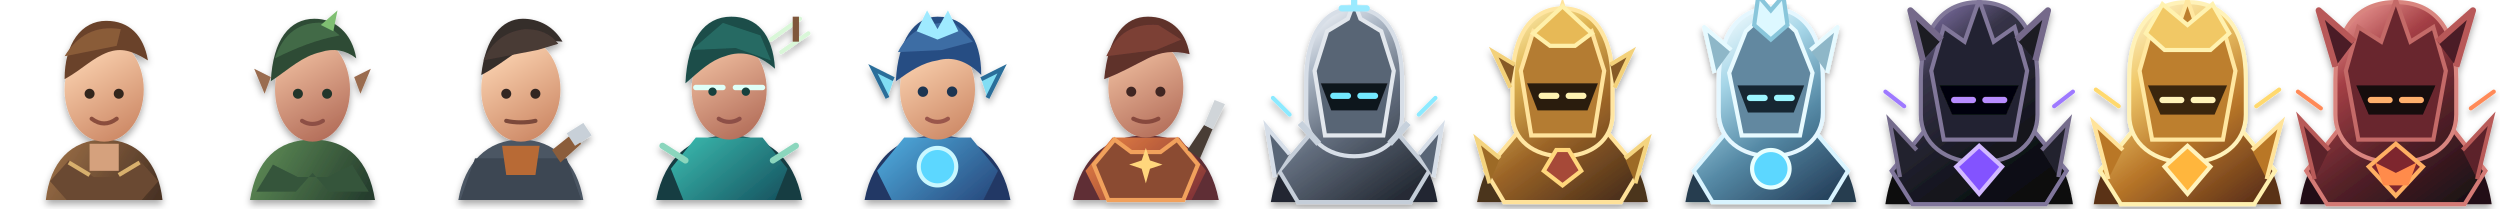
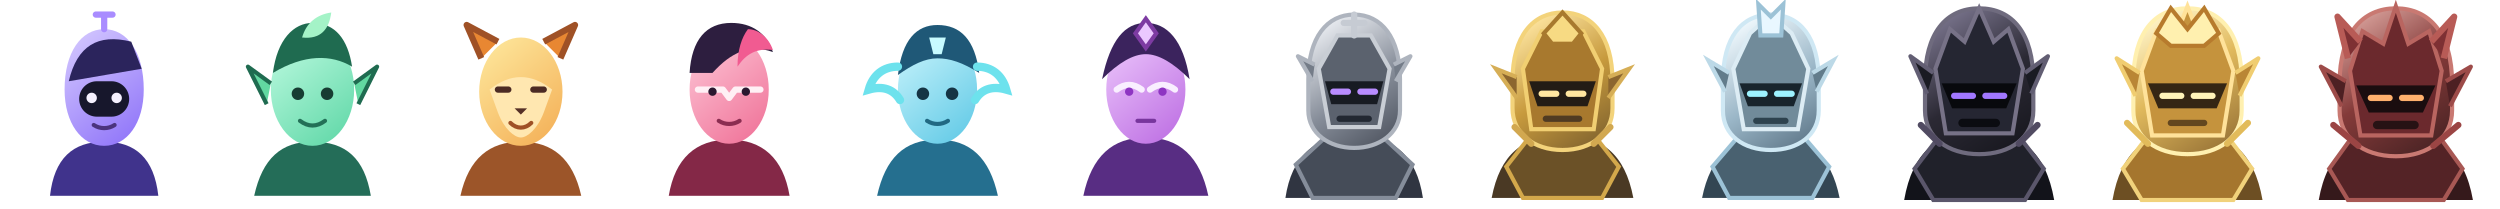
<svg xmlns="http://www.w3.org/2000/svg" width="1200" height="100" viewBox="0 0 1200 100" fill="none">
  <defs>
-     <linearGradient id="skinA" x1="34" y1="22" x2="63" y2="70" gradientUnits="userSpaceOnUse">
-       <stop stop-color="#FFD9B7" />
-       <stop offset="1" stop-color="#C8815E" />
+     <linearGradient id="p0" x1="24" y1="18" x2="78" y2="84" gradientUnits="userSpaceOnUse">
+       <stop stop-color="#D9CEFF" />
+       <stop offset="1" stop-color="#7858F7" />
    </linearGradient>
-     <linearGradient id="skinB" x1="35" y1="20" x2="64" y2="72" gradientUnits="userSpaceOnUse">
-       <stop stop-color="#F6C7A7" />
-       <stop offset="1" stop-color="#A9604E" />
+     <linearGradient id="p1" x1="22" y1="16" x2="80" y2="86" gradientUnits="userSpaceOnUse">
+       <stop stop-color="#C9FFE8" />
+       <stop offset="1" stop-color="#3FCB93" />
    </linearGradient>
-     <linearGradient id="clothGreen" x1="25" y1="65" x2="76" y2="95" gradientUnits="userSpaceOnUse">
-       <stop stop-color="#5F8D57" />
-       <stop offset="1" stop-color="#253D2D" />
+     <linearGradient id="p2" x1="22" y1="16" x2="82" y2="86" gradientUnits="userSpaceOnUse">
+       <stop stop-color="#FFF0A7" />
+       <stop offset="1" stop-color="#F09A3C" />
    </linearGradient>
-     <linearGradient id="clothBlue" x1="26" y1="64" x2="77" y2="95" gradientUnits="userSpaceOnUse">
-       <stop stop-color="#46779D" />
-       <stop offset="1" stop-color="#22374D" />
+     <linearGradient id="p3" x1="22" y1="16" x2="82" y2="86" gradientUnits="userSpaceOnUse">
+       <stop stop-color="#FFD3E0" />
+       <stop offset="1" stop-color="#EA4F7E" />
    </linearGradient>
-     <linearGradient id="clothBrown" x1="25" y1="65" x2="75" y2="95" gradientUnits="userSpaceOnUse">
-       <stop stop-color="#A07248" />
-       <stop offset="1" stop-color="#493224" />
+     <linearGradient id="p4" x1="22" y1="16" x2="82" y2="86" gradientUnits="userSpaceOnUse">
+       <stop stop-color="#D8FAFF" />
+       <stop offset="1" stop-color="#36B8DD" />
    </linearGradient>
-     <linearGradient id="rareTeal" x1="20" y1="18" x2="80" y2="91" gradientUnits="userSpaceOnUse">
-       <stop stop-color="#A5FFF1" />
-       <stop offset=".45" stop-color="#39B7AC" />
-       <stop offset="1" stop-color="#175561" />
+     <linearGradient id="p5" x1="22" y1="16" x2="82" y2="86" gradientUnits="userSpaceOnUse">
+       <stop stop-color="#F3D4FF" />
+       <stop offset="1" stop-color="#AA4AD9" />
    </linearGradient>
-     <linearGradient id="rareOcean" x1="18" y1="18" x2="82" y2="92" gradientUnits="userSpaceOnUse">
-       <stop stop-color="#C8F3FF" />
-       <stop offset=".45" stop-color="#4CA6D8" />
-       <stop offset="1" stop-color="#27477B" />
+     <linearGradient id="p6" x1="28" y1="18" x2="72" y2="83" gradientUnits="userSpaceOnUse">
+       <stop stop-color="#E6E9EE" />
+       <stop offset=".45" stop-color="#868D99" />
+       <stop offset="1" stop-color="#343944" />
    </linearGradient>
-     <linearGradient id="rareEmber" x1="19" y1="17" x2="81" y2="92" gradientUnits="userSpaceOnUse">
-       <stop stop-color="#FFE2A1" />
-       <stop offset=".43" stop-color="#E78142" />
-       <stop offset="1" stop-color="#7D2F36" />
+     <linearGradient id="p7" x1="26" y1="14" x2="74" y2="86" gradientUnits="userSpaceOnUse">
+       <stop stop-color="#FFE7A3" />
+       <stop offset=".42" stop-color="#C79A3D" />
+       <stop offset="1" stop-color="#5E4827" />
    </linearGradient>
-     <linearGradient id="steel" x1="22" y1="12" x2="78" y2="90" gradientUnits="userSpaceOnUse">
-       <stop stop-color="#F5F8FC" />
-       <stop offset=".22" stop-color="#AFBAC8" />
-       <stop offset=".55" stop-color="#626D7D" />
-       <stop offset="1" stop-color="#252B35" />
+     <linearGradient id="p8" x1="27" y1="15" x2="73" y2="86" gradientUnits="userSpaceOnUse">
+       <stop stop-color="#F3FBFF" />
+       <stop offset=".45" stop-color="#9AB6C7" />
+       <stop offset="1" stop-color="#405668" />
    </linearGradient>
-     <linearGradient id="gold" x1="20" y1="10" x2="80" y2="92" gradientUnits="userSpaceOnUse">
-       <stop stop-color="#FFF2B6" />
-       <stop offset=".25" stop-color="#E0B654" />
-       <stop offset=".6" stop-color="#9B6427" />
-       <stop offset="1" stop-color="#4E311B" />
+     <linearGradient id="p9" x1="26" y1="13" x2="76" y2="88" gradientUnits="userSpaceOnUse">
+       <stop stop-color="#77728A" />
+       <stop offset=".42" stop-color="#2B2934" />
+       <stop offset="1" stop-color="#0E0F14" />
    </linearGradient>
-     <linearGradient id="frost" x1="21" y1="11" x2="79" y2="92" gradientUnits="userSpaceOnUse">
-       <stop stop-color="#F5FDFF" />
-       <stop offset=".28" stop-color="#A6D6E8" />
-       <stop offset=".62" stop-color="#5589A5" />
-       <stop offset="1" stop-color="#28445F" />
+     <linearGradient id="p10" x1="26" y1="13" x2="74" y2="88" gradientUnits="userSpaceOnUse">
+       <stop stop-color="#FFF4C8" />
+       <stop offset=".38" stop-color="#E0B95C" />
+       <stop offset="1" stop-color="#7A5627" />
    </linearGradient>
-     <linearGradient id="void" x1="18" y1="8" x2="82" y2="94" gradientUnits="userSpaceOnUse">
-       <stop stop-color="#8172A8" />
-       <stop offset=".25" stop-color="#373448" />
-       <stop offset=".65" stop-color="#171821" />
-       <stop offset="1" stop-color="#07080C" />
+     <linearGradient id="p11" x1="24" y1="12" x2="76" y2="88" gradientUnits="userSpaceOnUse">
+       <stop stop-color="#D9A29C" />
+       <stop offset=".4" stop-color="#843A39" />
+       <stop offset="1" stop-color="#30191B" />
    </linearGradient>
-     <linearGradient id="solar" x1="18" y1="7" x2="82" y2="94" gradientUnits="userSpaceOnUse">
-       <stop stop-color="#FFF6D1" />
-       <stop offset=".28" stop-color="#F0C96B" />
-       <stop offset=".62" stop-color="#B87629" />
-       <stop offset="1" stop-color="#633519" />
-     </linearGradient>
-     <linearGradient id="dragon" x1="17" y1="7" x2="83" y2="95" gradientUnits="userSpaceOnUse">
-       <stop stop-color="#F2A19B" />
-       <stop offset=".28" stop-color="#A43F45" />
-       <stop offset=".63" stop-color="#552128" />
-       <stop offset="1" stop-color="#1D1117" />
-     </linearGradient>
-     <linearGradient id="purpleGem" x1="43" y1="36" x2="58" y2="52" gradientUnits="userSpaceOnUse">
-       <stop stop-color="#E9D8FF" />
-       <stop offset="1" stop-color="#8353FF" />
-     </linearGradient>
-     <linearGradient id="iceGem" x1="43" y1="35" x2="58" y2="52" gradientUnits="userSpaceOnUse">
-       <stop stop-color="#E8FFFF" />
-       <stop offset="1" stop-color="#5BD7FF" />
-     </linearGradient>
-     <linearGradient id="sunGem" x1="42" y1="34" x2="59" y2="52" gradientUnits="userSpaceOnUse">
-       <stop stop-color="#FFF8C8" />
-       <stop offset="1" stop-color="#FFB63E" />
-     </linearGradient>
-     <filter id="softShadow" x="-30%" y="-30%" width="160%" height="170%">
-       <feDropShadow dx="0" dy="2" stdDeviation="1.7" flood-color="#000" flood-opacity=".34" />
-     </filter>
  </defs>
-   <g transform="translate(0 0)" filter="url(#softShadow)">
-     <path d="M22 96c2-18 12-29 28-29s26 11 28 29H22Z" fill="url(#clothBrown)" />
-     <path d="M33 77 24 87l8 9h36l8-9-9-10-12 8H45l-12-8Z" fill="#6B4931" />
-     <ellipse cx="50" cy="43" rx="19" ry="25" fill="url(#skinA)" />
-     <path d="M31 38c0-17 8-28 20-28 11 0 18 7 20 19-8-5-13-6-19-4-8 3-12 8-21 13Z" fill="#6A422B" />
-     <path d="M31 27c6-10 15-15 27-13l-2 8-25 5Z" fill="#8A5B39" />
-     <circle cx="43" cy="45" r="2.4" fill="#33251F" />
-     <circle cx="57" cy="45" r="2.4" fill="#33251F" />
-     <path d="M44 57c4 3 8 3 12 0" stroke="#8A4E3C" stroke-width="2" stroke-linecap="round" />
-     <path d="M43 69h14v13H43z" fill="#D5A17D" />
-     <path d="M33 78 43 84M67 78 57 84" stroke="#D8B06D" stroke-width="2" />
+   <g transform="translate(0 0)">
+     <path d="M24 94c2-18 11-26 26-26s24 8 26 26H24Z" fill="#40338C" />
+     <path d="M31 43c0-18 8-29 19-29s19 11 19 29c0 16-8 27-19 27S31 59 31 43Z" fill="url(#p0)" />
+     <path d="M33 39c4-17 14-23 30-19l5 13-35 6Z" fill="#2B245C" />
+     <rect x="38" y="39" width="24" height="17" rx="8.5" fill="#17172C" />
+     <circle cx="44" cy="47" r="2.5" fill="#F5F1FF" />
+     <circle cx="56" cy="47" r="2.5" fill="#F5F1FF" />
+     <path d="M45 60c3 2 7 2 10 0" stroke="#4B347E" stroke-width="2" stroke-linecap="round" />
+     <path d="M50 14V7M46 7h8" stroke="#A98CFF" stroke-width="3" stroke-linecap="round" />
  </g>
-   <g transform="translate(100 0)" filter="url(#softShadow)">
-     <path d="M20 96c3-19 13-29 30-29s27 10 30 29H20Z" fill="url(#clothGreen)" />
-     <ellipse cx="50" cy="43" rx="18" ry="25" fill="url(#skinB)" />
-     <path d="M30 39c1-20 9-30 21-30 10 0 18 7 20 19-5-4-11-5-17-3-9 2-15 8-24 14Z" fill="#2E4B35" />
-     <path d="M32 28c4-12 12-18 24-17l7 6c-11 2-21 6-31 11Z" fill="#426B47" />
-     <path d="M30 37 22 33l5 12M70 37l8-4-5 12" fill="#9A6C50" />
-     <circle cx="43" cy="45" r="2.4" fill="#24342B" />
-     <circle cx="57" cy="45" r="2.4" fill="#24342B" />
-     <path d="M45 58c3 2 7 2 10 0" stroke="#8D5044" stroke-width="2" stroke-linecap="round" />
-     <path d="M31 79 23 92h19l8-9 8 9h19L69 79l-12 6H43l-12-6Z" fill="#35543B" />
-     <path d="m54 12 8-7-2 10" fill="#7FBF72" />
+   <g transform="translate(100 0)">
+     <path d="M22 94c4-18 13-26 28-26 16 0 25 8 28 26H22Z" fill="#246D58" />
+     <ellipse cx="50" cy="43" rx="20" ry="27" fill="url(#p1)" />
+     <path d="M31 35c2-16 10-24 19-24 11 0 17 8 19 21-10-6-23-6-38 3Z" fill="#1F6B50" />
+     <path d="M30 40 19 32l9 18M70 40l11-8-9 18" fill="#62D8A1" stroke="#1F6B50" stroke-width="2" stroke-linejoin="round" />
+     <circle cx="43" cy="45" r="3" fill="#173C32" />
+     <circle cx="57" cy="45" r="3" fill="#173C32" />
+     <path d="M44 58c4 3 8 3 12 0" stroke="#237057" stroke-width="2" stroke-linecap="round" />
+     <path d="M45 18c2-7 7-11 14-12-1 8-5 13-14 12Z" fill="#A4F3C7" />
  </g>
-   <g transform="translate(200 0)" filter="url(#softShadow)">
-     <path d="M20 96c3-18 14-29 30-29s27 11 30 29H20Z" fill="#4B5663" />
-     <ellipse cx="50" cy="43" rx="19" ry="25" fill="url(#skinA)" />
-     <path d="M31 36c2-18 10-27 20-27 8 0 15 4 19 11-9-1-16 1-22 5-6 4-11 8-17 11Z" fill="#352D2B" />
-     <path d="M32 29c4-9 11-14 20-15 7 0 12 2 16 7l-10 3-26 5Z" fill="#4A3A34" />
-     <circle cx="43" cy="45" r="2.4" fill="#332723" />
-     <circle cx="57" cy="45" r="2.4" fill="#332723" />
-     <path d="M43 58c4 1 10 1 14 0" stroke="#7B493A" stroke-width="2" stroke-linecap="round" />
-     <path d="M28 76h44l7 20H21l7-20Z" fill="#3C4652" />
-     <path d="M41 70h18l-2 14H43l-2-14Z" fill="#B86B36" />
-     <path d="m65 72 10-8 4 5-10 9" fill="#8B5D3A" />
-     <path d="m72 64 8-5 4 6-8 5Z" fill="#C8D0D8" />
+   <g transform="translate(200 0)">
+     <path d="M21 94c4-18 14-26 29-26s25 8 29 26H21Z" fill="#9C5529" />
+     <path d="m31 28-7-16 15 8M69 28l7-16-15 8" fill="#E88732" stroke="#9F5126" stroke-width="3" stroke-linejoin="round" />
+     <ellipse cx="50" cy="44" rx="20" ry="26" fill="url(#p2)" />
+     <path d="M35 43c5-4 10-6 15-6s10 2 15 6l-4 11c-3 8-8 12-11 12s-8-4-11-12l-4-11Z" fill="#FFE7B0" />
+     <path d="M39 43h5M56 43h5" stroke="#4C2B24" stroke-width="3" stroke-linecap="round" />
+     <path d="m47 52 3 3 3-3" fill="#553026" />
+     <path d="M45 59c3 3 7 3 10 0" stroke="#9F5126" stroke-width="2" stroke-linecap="round" />
  </g>
-   <g transform="translate(300 0)" filter="url(#softShadow)">
-     <path d="M15 96c4-21 17-31 35-31s31 10 35 31H15Z" fill="#173D43" />
-     <path d="M22 81 34 66h32l12 15-6 15H28l-6-15Z" fill="url(#rareTeal)" />
-     <ellipse cx="50" cy="43" rx="18" ry="24" fill="url(#skinB)" />
-     <path d="M29 40c1-21 9-32 22-32 12 0 20 8 21 25-8-7-16-9-24-6-7 2-12 7-19 13Z" fill="#1A4E4A" />
-     <path d="m32 24 15-13 18 6 5 12-17-6-21 1Z" fill="#276B63" />
-     <path d="M34 42h13M53 42h13" stroke="#DFFFF8" stroke-width="2.6" stroke-linecap="round" />
-     <circle cx="42" cy="44" r="2" fill="#15403D" />
-     <circle cx="58" cy="44" r="2" fill="#15403D" />
-     <path d="M45 57c3 2 7 2 10 0" stroke="#8D4F47" stroke-width="2" stroke-linecap="round" />
-     <path d="M29 77 18 70M71 77l11-7" stroke="#8BD6BD" stroke-width="3" stroke-linecap="round" />
-     <path d="M70 19 84 9M75 25 88 16" stroke="#D9F7D8" stroke-width="2" stroke-linecap="round" />
-     <path d="M82 8v12" stroke="#7F563B" stroke-width="3" />
+   <g transform="translate(300 0)">
+     <path d="M21 94c3-18 13-27 29-27s26 9 29 27H21Z" fill="#842847" />
+     <ellipse cx="50" cy="43" rx="19" ry="26" fill="url(#p3)" />
+     <path d="M31 35c1-16 8-24 20-24 10 0 17 5 20 14-11-4-20 0-29 10H31Z" fill="#2D1E3F" />
+     <path d="M59 14c5 0 10 4 12 10-8-1-13 2-17 8 0-8 2-14 5-18Z" fill="#F15B91" />
+     <path d="M35 43h12l3 4 3-4h12" stroke="#FFF0F5" stroke-width="3" stroke-linecap="round" stroke-linejoin="round" />
+     <circle cx="42" cy="44" r="2" fill="#2B1830" />
+     <circle cx="58" cy="44" r="2" fill="#2B1830" />
+     <path d="M45 58c3 2 7 2 10 0" stroke="#8B2D51" stroke-width="2" stroke-linecap="round" />
  </g>
-   <g transform="translate(400 0)" filter="url(#softShadow)">
-     <path d="M15 96c4-21 17-31 35-31s31 10 35 31H15Z" fill="#243965" />
-     <path d="M21 82 34 66h32l13 16-7 14H28l-7-14Z" fill="url(#rareOcean)" />
-     <ellipse cx="50" cy="43" rx="18" ry="24" fill="url(#skinA)" />
-     <path d="M30 39c1-20 9-31 20-31 13 0 21 10 21 28-7-7-14-9-21-7-7 1-13 5-20 10Z" fill="#284D83" />
-     <path d="M31 25c5-10 14-15 27-14l9 9-15 4-21 1Z" fill="#3E6DA4" />
-     <path d="M29 38 19 33l7 14M71 38l10-5-7 14" fill="#81DDF3" stroke="#2B6E9A" stroke-width="2" />
-     <circle cx="43" cy="44" r="2.5" fill="#1F3551" />
-     <circle cx="57" cy="44" r="2.5" fill="#1F3551" />
-     <path d="M45 57c3 2 7 2 10 0" stroke="#9A564C" stroke-width="2" stroke-linecap="round" />
-     <path d="M50 71c5 0 9 4 9 9s-4 9-9 9-9-4-9-9 4-9 9-9Z" fill="url(#iceGem)" stroke="#C9F7FF" stroke-width="2" />
-     <path d="M50 14 55 5l5 10-10 4-10-4 5-10 5 9Z" fill="#9FEAFF" />
+   <g transform="translate(400 0)">
+     <path d="M21 94c4-18 13-27 29-27s25 9 29 27H21Z" fill="#256F8F" />
+     <ellipse cx="50" cy="43" rx="19" ry="26" fill="url(#p4)" />
+     <path d="M31 36c2-17 9-24 19-24 11 0 18 7 20 23-8-5-14-7-20-7-6 0-12 3-19 8Z" fill="#1F5877" />
+     <path d="M31 32c-7 0-12 4-14 11 7-2 12 0 15 5M69 32c7 0 12 4 14 11-7-2-12 0-15 5" stroke="#6DE2ED" stroke-width="4" stroke-linecap="round" />
+     <circle cx="43" cy="45" r="3" fill="#153444" />
+     <circle cx="57" cy="45" r="3" fill="#153444" />
+     <path d="M45 58c3 2 7 2 10 0" stroke="#216983" stroke-width="2" stroke-linecap="round" />
+     <path d="M46 18h8l-2 8h-4l-2-8Z" fill="#C7FBFF" />
  </g>
-   <g transform="translate(500 0)" filter="url(#softShadow)">
-     <path d="M15 96c4-21 17-31 35-31s31 10 35 31H15Z" fill="#5F2D35" />
-     <path d="M21 82 34 66h32l13 16-7 14H28l-7-14Z" fill="url(#rareEmber)" />
-     <ellipse cx="50" cy="42" rx="18" ry="24" fill="url(#skinB)" />
-     <path d="M30 38c2-21 10-30 21-30 10 0 18 6 20 18-8-2-14-1-20 2-8 4-13 7-21 10Z" fill="#5E302C" />
-     <path d="M31 27c5-11 13-16 25-15l11 7-12 5-24 3Z" fill="#7B4034" />
-     <circle cx="43" cy="44" r="2.4" fill="#402622" />
-     <circle cx="57" cy="44" r="2.4" fill="#402622" />
-     <path d="M44 57c4 2 8 2 12 0" stroke="#87483E" stroke-width="2" stroke-linecap="round" />
-     <path d="M25 79 35 67l8 6h14l8-6 10 12-7 17H32l-7-17Z" fill="#8B4B32" stroke="#F1A15C" stroke-width="2" />
-     <path d="m70 72 8-12 4 2-6 14" fill="#4A3C36" />
-     <path d="m78 60 5-12 5 2-6 12Z" fill="#D0D5D9" />
-     <path d="m48 77 2-6 2 6 6 2-6 2-2 7-2-7-6-2 6-2Z" fill="#FFD67C" />
+   <g transform="translate(500 0)">
+     <path d="M20 94c4-19 14-28 30-28s26 9 30 28H20Z" fill="#582D83" />
+     <ellipse cx="50" cy="43" rx="19" ry="26" fill="url(#p5)" />
+     <path d="M29 38c4-19 11-27 21-27 10 0 18 8 21 27-8-8-15-12-21-12s-13 4-21 12Z" fill="#3B235D" />
+     <path d="M36 43c4-3 8-3 12 0M52 43c4-3 8-3 12 0" stroke="#F9EFFF" stroke-width="3" stroke-linecap="round" />
+     <circle cx="42" cy="44" r="2" fill="#8E35C2" />
+     <circle cx="58" cy="44" r="2" fill="#8E35C2" />
+     <path d="M46 58h8" stroke="#78369D" stroke-width="2" stroke-linecap="round" />
+     <path d="m50 9 5 7-5 7-5-7 5-7Z" fill="#EBC8FF" stroke="#7D3BA2" stroke-width="2" />
  </g>
-   <g transform="translate(600 0)" filter="url(#softShadow)">
-     <path d="M10 97c4-24 18-35 40-35s36 11 40 35H10Z" fill="#202833" />
-     <path d="M14 82 30 63h40l16 19-9 15H23l-9-15Z" fill="url(#steel)" stroke="#C5CED9" stroke-width="2" />
-     <path d="M19 74 8 61l4 24M81 74l11-13-4 24" fill="#596576" stroke="#D6DEE8" stroke-width="2" />
-     <path d="M27 39c0-23 9-35 23-35s23 12 23 35v16c0 12-10 20-23 20s-23-8-23-20V39Z" fill="url(#steel)" stroke="#D7DEE7" stroke-width="2" />
-     <path d="M31 34 37 15 47 9l3-8 3 8 10 6 6 19-5 31H36l-5-31Z" fill="#596575" stroke="#E2E7ED" stroke-width="2" />
-     <path d="M34 40h32l-5 13H39l-5-13Z" fill="#10151D" />
-     <path d="M40 46h7M53 46h7" stroke="#72E9FF" stroke-width="3" stroke-linecap="round" />
-     <path d="M50 4V-1M44 4h12" stroke="#9BEAFF" stroke-width="3" stroke-linecap="round" />
-     <path d="M33 69 24 59M67 69l9-10" stroke="#C7D1DC" stroke-width="3" />
-     <path d="M19 55 11 47M81 55l8-8" stroke="#8CEAFF" stroke-width="2" stroke-linecap="round" />
+   <g transform="translate(600 0)">
+     <path d="M17 95c3-20 14-30 33-30s30 10 33 30H17Z" fill="#303541" />
+     <path d="M22 79 35 67h30l13 12-8 16H30l-8-16Z" fill="#454C58" stroke="#858D9A" stroke-width="2" />
+     <path d="M28 38c0-20 9-31 22-31s22 11 22 31v15c0 11-10 18-22 18S28 64 28 53V38Z" fill="url(#p6)" stroke="#AEB4BE" stroke-width="2" />
+     <path d="M33 33 42 17h16l9 16-5 28H38l-5-28Z" fill="#5B626E" stroke="#C9CED5" stroke-width="2" />
+     <path d="M36 39h28l-3 11H39l-3-11Z" fill="#171B22" />
+     <path d="M40 44h7M53 44h7" stroke="#B88CFF" stroke-width="3" stroke-linecap="round" />
+     <path d="M50 17V7M45 11h10" stroke="#C6CBD3" stroke-width="3" stroke-linecap="round" />
+     <path d="M31 31 23 27l7 12M69 31l8-4-7 12" fill="#747C88" stroke="#AEB4BE" stroke-width="2" stroke-linejoin="round" />
+     <path d="M43 57h14" stroke="#222832" stroke-width="3" stroke-linecap="round" />
  </g>
-   <g transform="translate(700 0)" filter="url(#softShadow)">
-     <path d="M9 97c4-24 18-35 41-35s37 11 41 35H9Z" fill="#4C341E" />
-     <path d="M13 82 29 63h42l16 19-9 15H22l-9-15Z" fill="url(#gold)" stroke="#FFE29A" stroke-width="2" />
-     <path d="M20 76 9 67l6 21M80 76l11-9-6 21" fill="#9D6B28" stroke="#F4D47F" stroke-width="2" />
-     <path d="M26 39c0-23 10-35 24-35s24 12 24 35v16c0 12-10 20-24 20s-24-8-24-20V39Z" fill="url(#gold)" stroke="#FFE6A2" stroke-width="2" />
-     <path d="M30 34 36 15l8 5 6-18 6 18 8-5 6 19-5 31H35l-5-31Z" fill="#B47C30" stroke="#FFE39C" stroke-width="2" />
-     <path d="M33 40h34l-5 13H38l-5-13Z" fill="#2A1D11" />
-     <path d="M40 46h7M53 46h7" stroke="#FFF2B1" stroke-width="3" stroke-linecap="round" />
-     <path d="m36 16 14-13 14 13-8 6H44l-8-6Z" fill="#E7B957" stroke="#FFF0AA" stroke-width="2" />
-     <path d="M47 72h6l6 10-9 7-9-7 6-10Z" fill="#A64838" stroke="#FFD77C" stroke-width="2" />
-     <path d="M27 31 17 25l8 17M73 31l10-6-8 17" fill="#865A26" stroke="#F3D17A" stroke-width="2" />
+   <g transform="translate(700 0)">
+     <path d="M16 95c4-21 15-30 34-30s30 9 34 30H16Z" fill="#4A3924" />
+     <path d="M23 80 34 66h32l11 14-8 15H31l-8-15Z" fill="#6B5127" stroke="#D3A84B" stroke-width="2" />
+     <path d="M26 39c0-22 10-33 24-33s24 11 24 33v13c0 12-10 20-24 20s-24-8-24-20V39Z" fill="url(#p7)" stroke="#F3D37B" stroke-width="2" />
+     <path d="M31 33 40 15h20l9 18-4 29H35l-4-29Z" fill="#A8792E" stroke="#F1CF72" stroke-width="2" />
+     <path d="m41 16 9-10 9 10-4 5H45l-4-5Z" fill="#F7DA83" stroke="#A8792E" stroke-width="2" />
+     <path d="M34 39h32l-4 12H38l-4-12Z" fill="#231C15" />
+     <path d="M40 45h7M53 45h7" stroke="#FFE6A0" stroke-width="3" stroke-linecap="round" />
+     <path d="M28 37 18 33l10 14M72 37l10-4-10 14" fill="#8C662F" stroke="#D6AE56" stroke-width="2" />
+     <path d="M42 57h16" stroke="#503B22" stroke-width="3" stroke-linecap="round" />
+     <path d="M35 69 27 61M65 69l8-8" stroke="#D2A850" stroke-width="3" stroke-linecap="round" />
  </g>
-   <g transform="translate(800 0)" filter="url(#softShadow)">
-     <path d="M9 97c4-24 18-35 41-35s37 11 41 35H9Z" fill="#263C50" />
-     <path d="M13 82 29 63h42l16 19-9 15H22l-9-15Z" fill="url(#frost)" stroke="#D9F4FF" stroke-width="2" />
-     <path d="M25 39c0-23 10-35 25-35s25 12 25 35v15c0 13-11 21-25 21s-25-8-25-21V39Z" fill="url(#frost)" stroke="#E5F7FF" stroke-width="2" />
-     <path d="M30 35 38 15l12-11 12 11 8 20-6 30H36l-6-30Z" fill="#6288A0" stroke="#E7FAFF" stroke-width="2" />
-     <path d="M31 24 18 13l5 22M69 24l13-11-5 22" fill="#8EB7C8" stroke="#E6FAFF" stroke-width="2" stroke-linejoin="round" />
-     <path d="M34 41h32l-5 13H39l-5-13Z" fill="#172733" />
-     <path d="M40 47h7M53 47h7" stroke="#9DF5FF" stroke-width="3" stroke-linecap="round" />
-     <path d="M50 5 56-2l2 14-8 7-8-7 2-14 6 7Z" fill="#DDF8FF" stroke="#89C6DB" stroke-width="2" />
-     <path d="M50 72c5 0 9 4 9 9s-4 9-9 9-9-4-9-9 4-9 9-9Z" fill="url(#iceGem)" stroke="#E8FFFF" stroke-width="2" />
+   <g transform="translate(800 0)">
+     <path d="M17 95c4-20 15-30 33-30s29 10 33 30H17Z" fill="#334653" />
+     <path d="M22 80 34 66h32l12 14-8 15H30l-8-15Z" fill="#496170" stroke="#9CC2D6" stroke-width="2" />
+     <path d="M27 39c0-21 9-32 23-32s23 11 23 32v14c0 12-10 19-23 19s-23-7-23-19V39Z" fill="url(#p8)" stroke="#CFE8F4" stroke-width="2" />
+     <path d="M32 33 40 16l10-9 10 9 8 17-5 29H37l-5-29Z" fill="#718B9A" stroke="#DCECF4" stroke-width="2" />
+     <path d="M50 8 56 2l-1 15h-10L44 2l6 6Z" fill="#E9F7FF" stroke="#9CC2D6" stroke-width="2" />
+     <path d="M35 40h30l-4 11H39l-4-11Z" fill="#18242C" />
+     <path d="M40 45h7M53 45h7" stroke="#9DF2FF" stroke-width="3" stroke-linecap="round" />
+     <path d="M30 35 20 29l8 15M70 35l10-6-8 15" fill="#627C8B" stroke="#BCD9E7" stroke-width="2" />
+     <path d="M43 58h14" stroke="#2D424E" stroke-width="3" stroke-linecap="round" />
  </g>
-   <g transform="translate(900 0)" filter="url(#softShadow)">
-     <path d="M5 98c4-27 19-38 45-38s41 11 45 38H5Z" fill="#090A10" />
-     <path d="M8 82 26 60h48l18 22-10 16H18L8 82Z" fill="url(#void)" stroke="#80769B" stroke-width="2" />
-     <path d="M20 72 7 58l5 27M80 72l13-14-5 27" fill="#24232E" stroke="#756C8C" stroke-width="2" />
-     <path d="M22 38c0-25 11-37 28-37s28 12 28 37v17c0 14-12 23-28 23s-28-9-28-23V38Z" fill="url(#void)" stroke="#82799A" stroke-width="2" />
-     <path d="M27 34 33 13l10 7 7-20 7 20 10-7 6 21-6 33H33l-6-33Z" fill="#242430" stroke="#81779A" stroke-width="2" />
-     <path d="M31 41h38l-6 14H37l-6-14Z" fill="#05060A" />
-     <path d="M38 48h9M53 48h9" stroke="#B78CFF" stroke-width="3" stroke-linecap="round" />
-     <path d="M32 19 17 5l6 24M68 19 83 5l-6 24" fill="#1A1A22" stroke="#74698A" stroke-width="3" stroke-linejoin="round" />
-     <path d="M50 70 61 80 50 93 39 80 50 70Z" fill="url(#purpleGem)" stroke="#D2B9FF" stroke-width="2" />
-     <path d="M14 51 5 44M86 51l9-7" stroke="#9E79FF" stroke-width="2" stroke-linecap="round" />
+   <g transform="translate(900 0)">
+     <path d="M14 96c4-23 16-33 36-33s32 10 36 33H14Z" fill="#12131A" />
+     <path d="M19 81 32 64h36l13 17-9 15H28l-9-15Z" fill="#20212A" stroke="#5A566B" stroke-width="2" />
+     <path d="M24 39c0-23 10-35 26-35s26 12 26 35v14c0 13-11 21-26 21s-26-8-26-21V39Z" fill="url(#p9)" stroke="#6F6B7E" stroke-width="2" />
+     <path d="M29 33 36 14l7 6 7-16 7 16 7-6 7 19-5 31H34l-5-31Z" fill="#252632" stroke="#777287" stroke-width="2" />
+     <path d="M32 40h36l-5 12H37l-5-12Z" fill="#08090D" />
+     <path d="M38 46h9M53 46h9" stroke="#A177FF" stroke-width="3" stroke-linecap="round" />
+     <path d="M28 35 17 27l8 18M72 35l11-8-8 18" fill="#1A1B23" stroke="#625E73" stroke-width="2" stroke-linejoin="round" />
+     <path d="M42 59h16" stroke="#0B0C11" stroke-width="4" stroke-linecap="round" />
+     <path d="M31 69 22 60M69 69l9-9" stroke="#514B62" stroke-width="3" stroke-linecap="round" />
  </g>
-   <g transform="translate(1000 0)" filter="url(#softShadow)">
-     <path d="M5 98c4-27 19-38 45-38s41 11 45 38H5Z" fill="#5A3317" />
-     <path d="M8 82 26 60h48l18 22-10 16H18L8 82Z" fill="url(#solar)" stroke="#FFF0AF" stroke-width="2" />
-     <path d="M19 72 5 59l7 27M81 72l14-13-7 27" fill="#B97727" stroke="#FFE39A" stroke-width="2" />
-     <path d="M22 38c0-25 11-37 28-37s28 12 28 37v17c0 14-12 23-28 23s-28-9-28-23V38Z" fill="url(#solar)" stroke="#FFF2B9" stroke-width="2" />
-     <path d="M27 34 33 13l10 7 7-20 7 20 10-7 6 21-6 33H33l-6-33Z" fill="#BD7F2E" stroke="#FFE7A0" stroke-width="2" />
-     <path d="m30 16 8-14 12 10L62 2l8 14-9 8H39l-9-8Z" fill="#F1C865" stroke="#FFF2B0" stroke-width="2" />
-     <path d="M31 41h38l-6 14H37l-6-14Z" fill="#3A260F" />
-     <path d="M38 48h9M53 48h9" stroke="#FFF3B9" stroke-width="3" stroke-linecap="round" />
-     <path d="M50 70 61 80 50 93 39 80 50 70Z" fill="url(#sunGem)" stroke="#FFF3BD" stroke-width="2" />
-     <path d="M17 51 6 43M83 51l11-8" stroke="#FFD96E" stroke-width="2" stroke-linecap="round" />
+   <g transform="translate(1000 0)">
+     <path d="M14 96c4-23 16-33 36-33s32 10 36 33H14Z" fill="#6D4F23" />
+     <path d="M19 81 32 64h36l13 17-9 15H28l-9-15Z" fill="#A5762E" stroke="#F1D27B" stroke-width="2" />
+     <path d="M24 39c0-23 10-35 26-35s26 12 26 35v14c0 13-11 21-26 21s-26-8-26-21V39Z" fill="url(#p10)" stroke="#FFF0B0" stroke-width="2" />
+     <path d="M28 34 35 15l8 6 7-18 7 18 8-6 7 19-5 31H33l-5-31Z" fill="#C5933D" stroke="#FFE29A" stroke-width="2" />
+     <path d="m35 16 7-12 8 10 8-10 7 12-7 6H42l-7-6Z" fill="#FFF0AF" stroke="#B77B2D" stroke-width="2" />
+     <path d="M31 40h38l-5 12H36l-5-12Z" fill="#352614" />
+     <path d="M38 46h9M53 46h9" stroke="#FFF3B9" stroke-width="3" stroke-linecap="round" />
+     <path d="M27 35 16 28l9 18M73 35l11-7-9 18" fill="#B98635" stroke="#F0CD71" stroke-width="2" stroke-linejoin="round" />
+     <path d="M42 59h16" stroke="#63471F" stroke-width="3" stroke-linecap="round" />
+     <path d="M31 69 21 59M69 69l10-10" stroke="#E2BB5A" stroke-width="3" stroke-linecap="round" />
  </g>
-   <g transform="translate(1100 0)" filter="url(#softShadow)">
-     <path d="M4 98c4-27 20-38 46-38s42 11 46 38H4Z" fill="#241016" />
-     <path d="M7 82 25 59h50l18 23-10 16H17L7 82Z" fill="url(#dragon)" stroke="#D47A75" stroke-width="2" />
-     <path d="M18 72 4 57l7 29M82 72l14-15-7 29" fill="#5B242B" stroke="#B85A58" stroke-width="2" />
-     <path d="M21 38c0-25 11-37 29-37s29 12 29 37v17c0 14-12 23-29 23s-29-9-29-23V38Z" fill="url(#dragon)" stroke="#D9857F" stroke-width="2" />
-     <path d="M26 34 32 13l11 7 7-20 7 20 11-7 6 21-6 33H32l-6-33Z" fill="#69272F" stroke="#C46A67" stroke-width="2" />
-     <path d="M30 20 13 5l8 27M70 20 87 5l-8 27" fill="#4C1D25" stroke="#B85859" stroke-width="3" stroke-linejoin="round" />
-     <path d="M31 41h38l-6 14H37l-6-14Z" fill="#16080C" />
-     <path d="M38 48h9M53 48h9" stroke="#FFB06D" stroke-width="3" stroke-linecap="round" />
-     <path d="M50 69 63 80 50 94 37 80 50 69Z" fill="#7E252D" stroke="#FFB063" stroke-width="2" />
-     <path d="M40 78 50 83l10-5-4 11H44l-4-11Z" fill="#FF8B4B" />
-     <path d="M14 52 3 44M86 52l11-8" stroke="#FF8A58" stroke-width="2" stroke-linecap="round" />
+   <g transform="translate(1100 0)">
+     <path d="M13 96c4-23 17-33 37-33s33 10 37 33H13Z" fill="#35191B" />
+     <path d="M18 81 31 63h38l13 18-9 15H27l-9-15Z" fill="#542326" stroke="#A85854" stroke-width="2" />
+     <path d="M23 40c0-24 11-36 27-36s27 12 27 36v13c0 13-11 22-27 22s-27-9-27-22V40Z" fill="url(#p11)" stroke="#C97972" stroke-width="2" />
+     <path d="M28 34 34 15l10 6 6-18 6 18 10-6 6 19-5 31H33l-5-31Z" fill="#6B292D" stroke="#B96560" stroke-width="2" />
+     <path d="M33 20 22 8l5 20M67 20 78 8l-5 20" fill="#7E3033" stroke="#B85B56" stroke-width="3" stroke-linejoin="round" />
+     <path d="M31 41h38l-6 13H37l-6-13Z" fill="#1A0D0F" />
+     <path d="M38 47h9M53 47h9" stroke="#FFB06D" stroke-width="3" stroke-linecap="round" />
+     <path d="M26 39 14 32l10 19M74 39l12-7-10 19" fill="#4D2023" stroke="#9D4B49" stroke-width="2" stroke-linejoin="round" />
+     <path d="M41 60h18" stroke="#271214" stroke-width="4" stroke-linecap="round" />
+     <path d="M32 70 20 60M68 70l12-10" stroke="#9B4544" stroke-width="3" stroke-linecap="round" />
  </g>
</svg>
